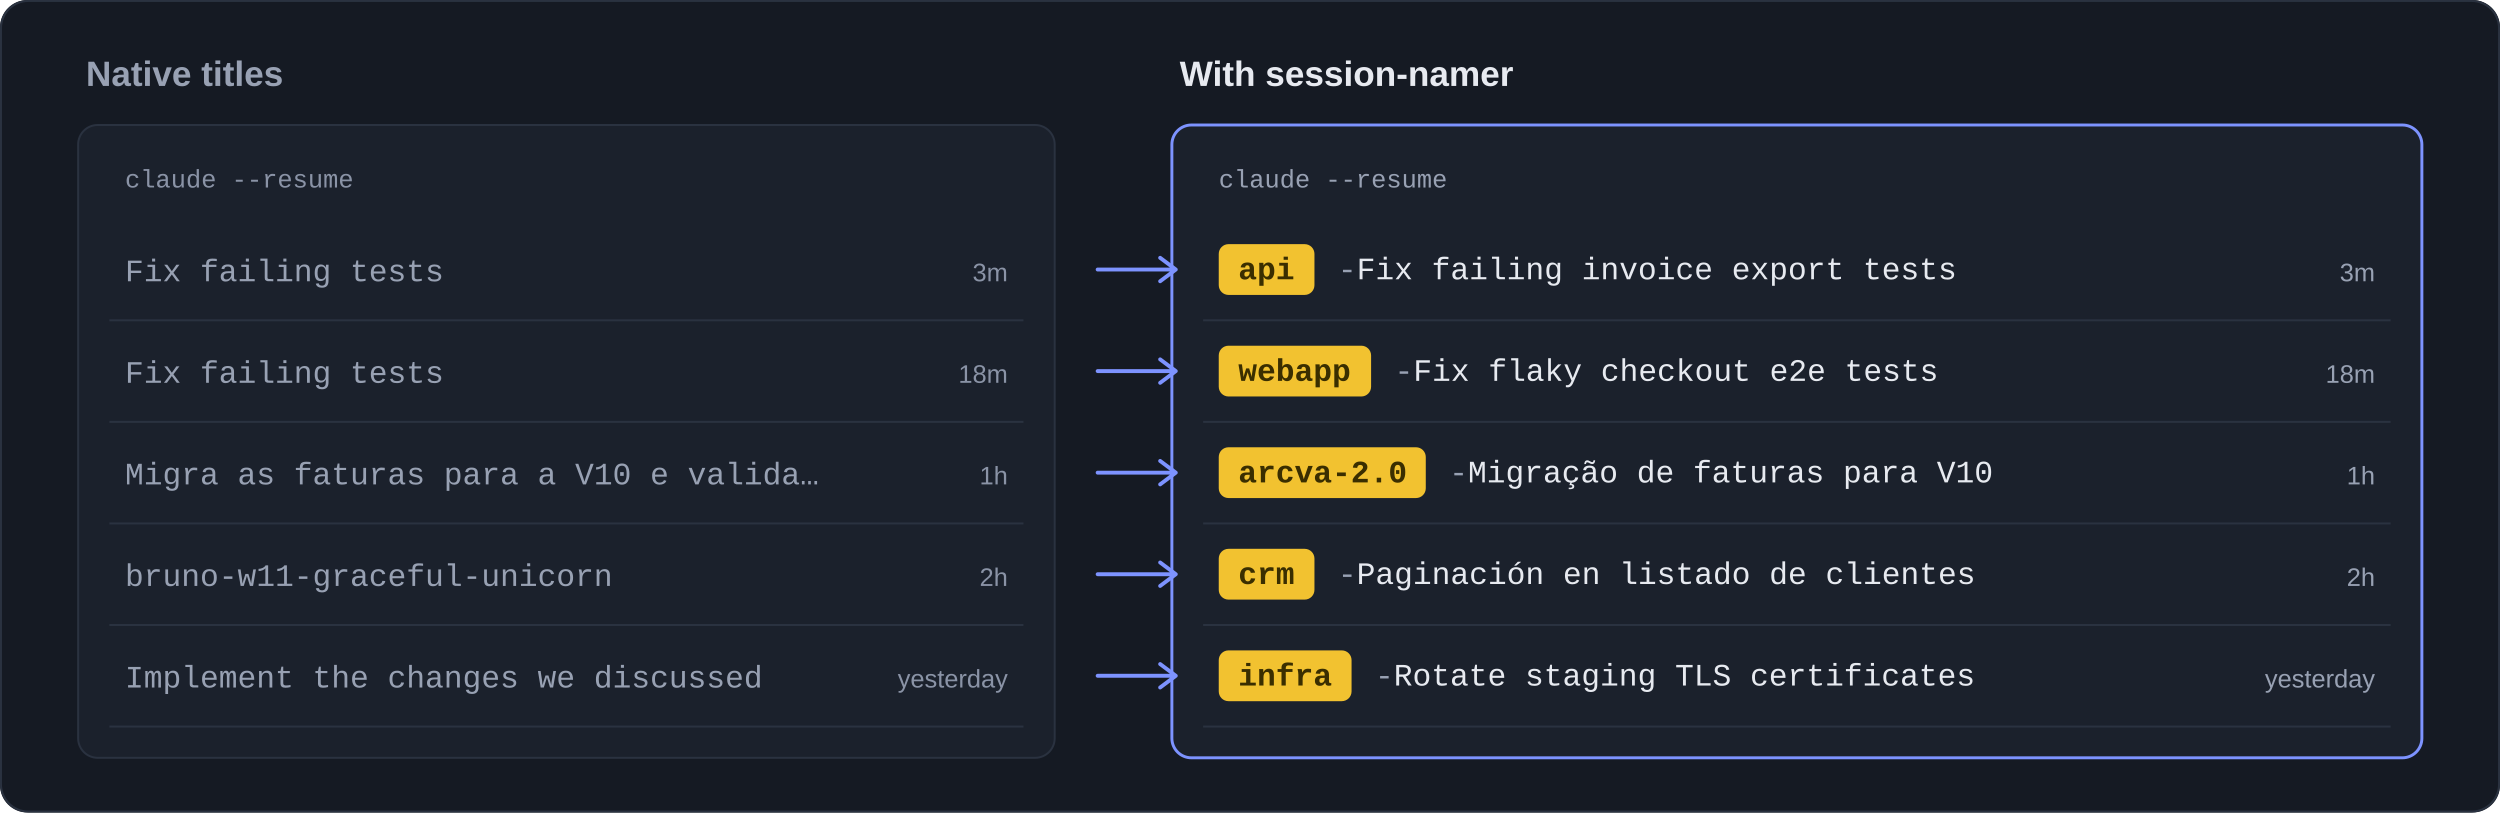
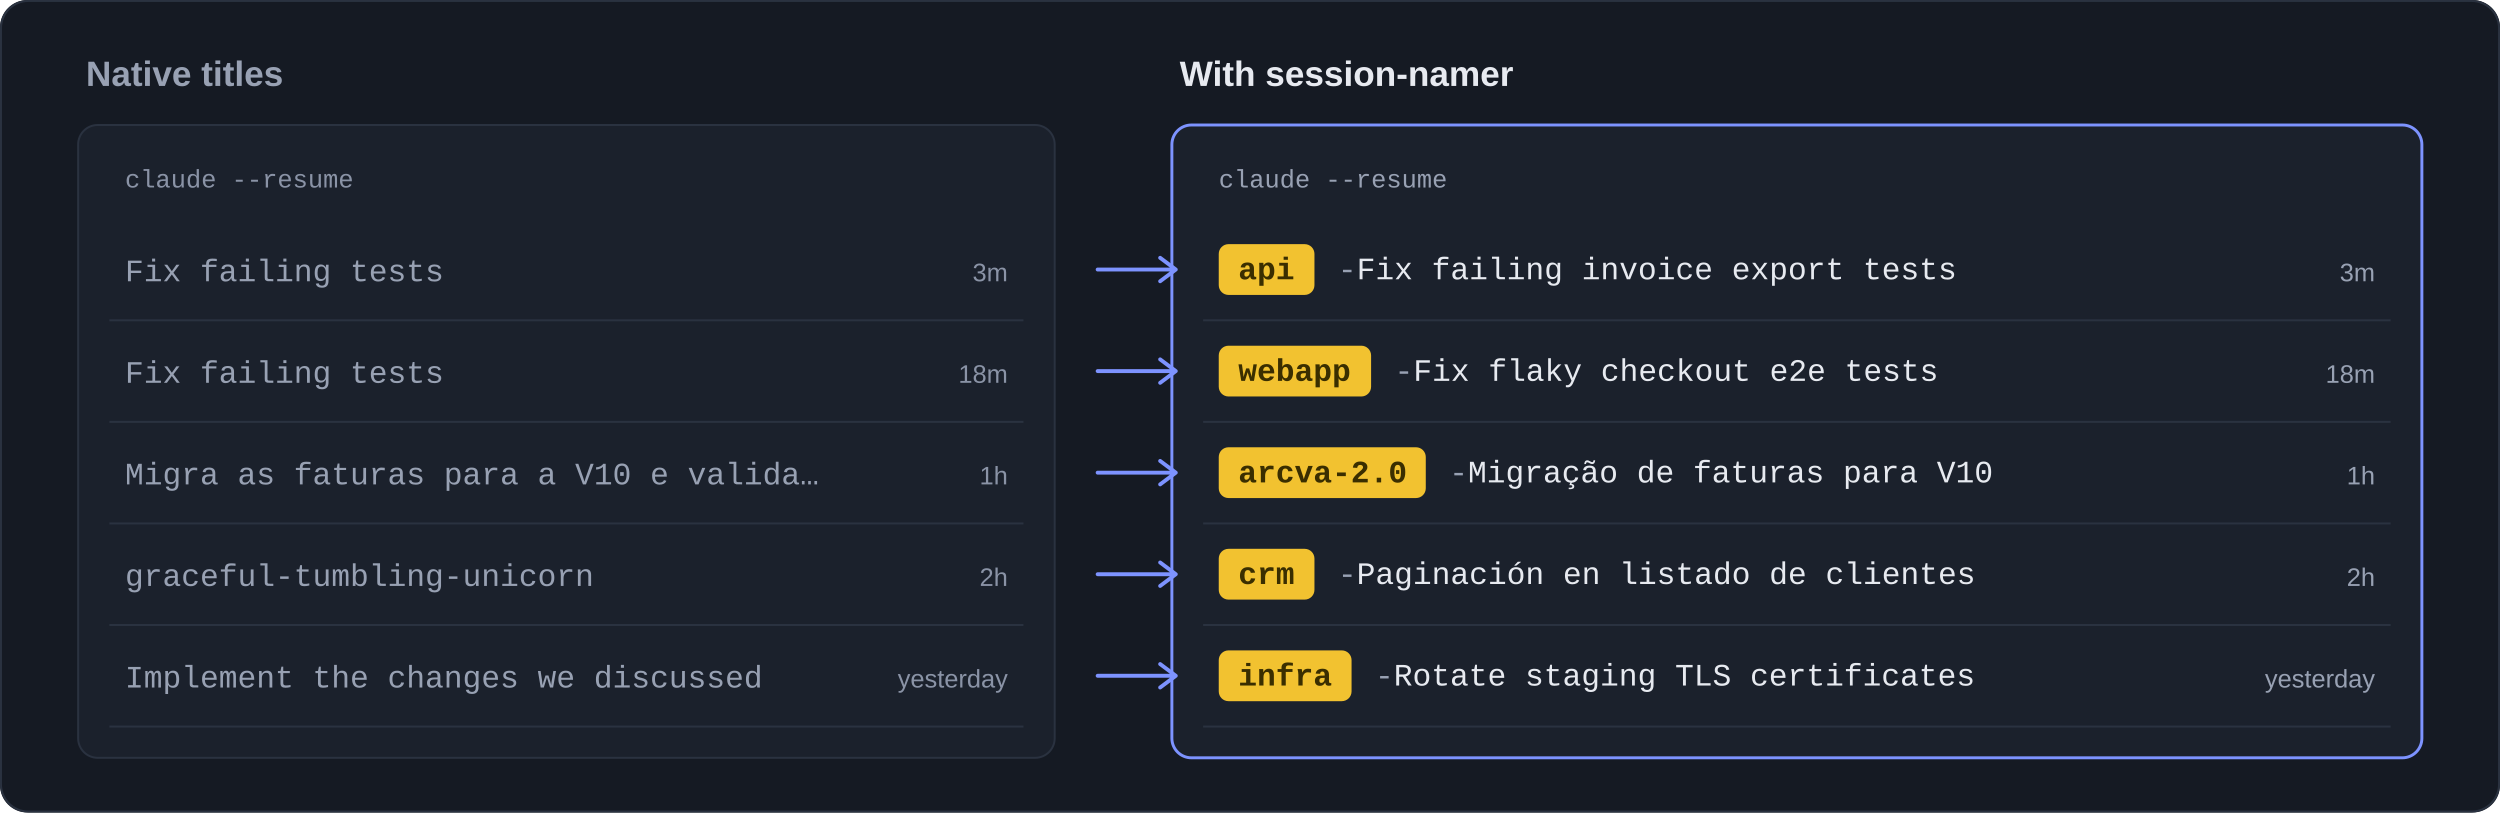
<svg xmlns="http://www.w3.org/2000/svg" width="1280" height="416" viewBox="0 0 1280 416" role="img" aria-label="Session list before and after session-namer">
  <rect width="1280" height="416" rx="14" fill="#151A23" />
  <rect x="0.5" y="0.5" width="1279" height="415" rx="14" fill="none" stroke="#2A3240" />
  <rect x="40" y="64" width="500" height="324" rx="10" fill="#1B212C" stroke="#2A3240" />
  <rect x="600" y="64" width="640" height="324" rx="10" fill="#1B212C" stroke="#7D93FF" stroke-width="1.5" />
  <text x="44" y="44" font-family="-apple-system, BlinkMacSystemFont, 'Segoe UI', 'Helvetica Neue', Arial, sans-serif" font-size="18" font-weight="700" fill="#98A1B3">Native titles</text>
  <text x="604" y="44" font-family="-apple-system, BlinkMacSystemFont, 'Segoe UI', 'Helvetica Neue', Arial, sans-serif" font-size="18" font-weight="700" fill="#E7EAF0">With session-namer</text>
  <text x="64" y="96" font-family="ui-monospace, SFMono-Regular, 'SF Mono', Menlo, Consolas, 'Liberation Mono', monospace" font-size="13" fill="#8A93A6">claude --resume</text>
  <text x="624" y="96" font-family="ui-monospace, SFMono-Regular, 'SF Mono', Menlo, Consolas, 'Liberation Mono', monospace" font-size="13" fill="#98A1B3">claude --resume</text>
  <line x1="56" y1="164" x2="524" y2="164" stroke="#2A3240" />
  <line x1="616" y1="164" x2="1224" y2="164" stroke="#2A3240" />
  <text x="64" y="144" font-family="ui-monospace, SFMono-Regular, 'SF Mono', Menlo, Consolas, 'Liberation Mono', monospace" font-size="16" fill="#98A1B3">Fix failing tests</text>
  <text x="516" y="144" text-anchor="end" font-family="-apple-system, BlinkMacSystemFont, 'Segoe UI', 'Helvetica Neue', Arial, sans-serif" font-size="13" fill="#8A93A6">3m</text>
  <path d="M562,138 h40 m-8,-6 l8,6 l-8,6" fill="none" stroke="#7D93FF" stroke-width="2" stroke-linecap="round" stroke-linejoin="round" />
  <rect x="624" y="125" width="49" height="26" rx="5" fill="#F2C230" />
  <text x="634" y="143" font-family="ui-monospace, SFMono-Regular, 'SF Mono', Menlo, Consolas, 'Liberation Mono', monospace" font-size="16" font-weight="700" fill="#3A2E00" textLength="28.8" lengthAdjust="spacingAndGlyphs">api</text>
  <text x="685" y="143" font-family="ui-monospace, SFMono-Regular, 'SF Mono', Menlo, Consolas, 'Liberation Mono', monospace" font-size="16" fill="#E7EAF0">
    <tspan fill="#98A1B3">- </tspan>Fix failing invoice export tests</text>
  <text x="1216" y="144" text-anchor="end" font-family="-apple-system, BlinkMacSystemFont, 'Segoe UI', 'Helvetica Neue', Arial, sans-serif" font-size="13" fill="#98A1B3">3m</text>
  <line x1="56" y1="216" x2="524" y2="216" stroke="#2A3240" />
  <line x1="616" y1="216" x2="1224" y2="216" stroke="#2A3240" />
  <text x="64" y="196" font-family="ui-monospace, SFMono-Regular, 'SF Mono', Menlo, Consolas, 'Liberation Mono', monospace" font-size="16" fill="#98A1B3">Fix failing tests</text>
  <text x="516" y="196" text-anchor="end" font-family="-apple-system, BlinkMacSystemFont, 'Segoe UI', 'Helvetica Neue', Arial, sans-serif" font-size="13" fill="#8A93A6">18m</text>
  <path d="M562,190 h40 m-8,-6 l8,6 l-8,6" fill="none" stroke="#7D93FF" stroke-width="2" stroke-linecap="round" stroke-linejoin="round" />
  <rect x="624" y="177" width="78" height="26" rx="5" fill="#F2C230" />
  <text x="634" y="195" font-family="ui-monospace, SFMono-Regular, 'SF Mono', Menlo, Consolas, 'Liberation Mono', monospace" font-size="16" font-weight="700" fill="#3A2E00" textLength="57.6" lengthAdjust="spacingAndGlyphs">webapp</text>
  <text x="714" y="195" font-family="ui-monospace, SFMono-Regular, 'SF Mono', Menlo, Consolas, 'Liberation Mono', monospace" font-size="16" fill="#E7EAF0">
    <tspan fill="#98A1B3">- </tspan>Fix flaky checkout e2e tests</text>
  <text x="1216" y="196" text-anchor="end" font-family="-apple-system, BlinkMacSystemFont, 'Segoe UI', 'Helvetica Neue', Arial, sans-serif" font-size="13" fill="#98A1B3">18m</text>
  <line x1="56" y1="268" x2="524" y2="268" stroke="#2A3240" />
  <line x1="616" y1="268" x2="1224" y2="268" stroke="#2A3240" />
  <text x="64" y="248" font-family="ui-monospace, SFMono-Regular, 'SF Mono', Menlo, Consolas, 'Liberation Mono', monospace" font-size="16" fill="#98A1B3">Migra as faturas para a V10 e valida…</text>
  <text x="516" y="248" text-anchor="end" font-family="-apple-system, BlinkMacSystemFont, 'Segoe UI', 'Helvetica Neue', Arial, sans-serif" font-size="13" fill="#8A93A6">1h</text>
  <path d="M562,242 h40 m-8,-6 l8,6 l-8,6" fill="none" stroke="#7D93FF" stroke-width="2" stroke-linecap="round" stroke-linejoin="round" />
  <rect x="624" y="229" width="106" height="26" rx="5" fill="#F2C230" />
  <text x="634" y="247" font-family="ui-monospace, SFMono-Regular, 'SF Mono', Menlo, Consolas, 'Liberation Mono', monospace" font-size="16" font-weight="700" fill="#3A2E00" textLength="86.4" lengthAdjust="spacingAndGlyphs">arcva-2.0</text>
  <text x="742" y="247" font-family="ui-monospace, SFMono-Regular, 'SF Mono', Menlo, Consolas, 'Liberation Mono', monospace" font-size="16" fill="#E7EAF0">
    <tspan fill="#98A1B3">- </tspan>Migração de faturas para V10</text>
  <text x="1216" y="248" text-anchor="end" font-family="-apple-system, BlinkMacSystemFont, 'Segoe UI', 'Helvetica Neue', Arial, sans-serif" font-size="13" fill="#98A1B3">1h</text>
  <line x1="56" y1="320" x2="524" y2="320" stroke="#2A3240" />
  <line x1="616" y1="320" x2="1224" y2="320" stroke="#2A3240" />
-   <text x="64" y="300" font-family="ui-monospace, SFMono-Regular, 'SF Mono', Menlo, Consolas, 'Liberation Mono', monospace" font-size="16" fill="#98A1B3">bruno-w11-graceful-unicorn</text>
+   <text x="64" y="300" font-family="ui-monospace, SFMono-Regular, 'SF Mono', Menlo, Consolas, 'Liberation Mono', monospace" font-size="16" fill="#98A1B3">graceful-tumbling-unicorn</text>
  <text x="516" y="300" text-anchor="end" font-family="-apple-system, BlinkMacSystemFont, 'Segoe UI', 'Helvetica Neue', Arial, sans-serif" font-size="13" fill="#8A93A6">2h</text>
  <path d="M562,294 h40 m-8,-6 l8,6 l-8,6" fill="none" stroke="#7D93FF" stroke-width="2" stroke-linecap="round" stroke-linejoin="round" />
  <rect x="624" y="281" width="49" height="26" rx="5" fill="#F2C230" />
  <text x="634" y="299" font-family="ui-monospace, SFMono-Regular, 'SF Mono', Menlo, Consolas, 'Liberation Mono', monospace" font-size="16" font-weight="700" fill="#3A2E00" textLength="28.8" lengthAdjust="spacingAndGlyphs">crm</text>
  <text x="685" y="299" font-family="ui-monospace, SFMono-Regular, 'SF Mono', Menlo, Consolas, 'Liberation Mono', monospace" font-size="16" fill="#E7EAF0">
    <tspan fill="#98A1B3">- </tspan>Paginación en listado de clientes</text>
  <text x="1216" y="300" text-anchor="end" font-family="-apple-system, BlinkMacSystemFont, 'Segoe UI', 'Helvetica Neue', Arial, sans-serif" font-size="13" fill="#98A1B3">2h</text>
  <line x1="56" y1="372" x2="524" y2="372" stroke="#2A3240" />
  <line x1="616" y1="372" x2="1224" y2="372" stroke="#2A3240" />
  <text x="64" y="352" font-family="ui-monospace, SFMono-Regular, 'SF Mono', Menlo, Consolas, 'Liberation Mono', monospace" font-size="16" fill="#98A1B3">Implement the changes we discussed</text>
  <text x="516" y="352" text-anchor="end" font-family="-apple-system, BlinkMacSystemFont, 'Segoe UI', 'Helvetica Neue', Arial, sans-serif" font-size="13" fill="#8A93A6">yesterday</text>
  <path d="M562,346 h40 m-8,-6 l8,6 l-8,6" fill="none" stroke="#7D93FF" stroke-width="2" stroke-linecap="round" stroke-linejoin="round" />
  <rect x="624" y="333" width="68" height="26" rx="5" fill="#F2C230" />
  <text x="634" y="351" font-family="ui-monospace, SFMono-Regular, 'SF Mono', Menlo, Consolas, 'Liberation Mono', monospace" font-size="16" font-weight="700" fill="#3A2E00" textLength="48" lengthAdjust="spacingAndGlyphs">infra</text>
  <text x="704" y="351" font-family="ui-monospace, SFMono-Regular, 'SF Mono', Menlo, Consolas, 'Liberation Mono', monospace" font-size="16" fill="#E7EAF0">
    <tspan fill="#98A1B3">- </tspan>Rotate staging TLS certificates</text>
  <text x="1216" y="352" text-anchor="end" font-family="-apple-system, BlinkMacSystemFont, 'Segoe UI', 'Helvetica Neue', Arial, sans-serif" font-size="13" fill="#98A1B3">yesterday</text>
</svg>
